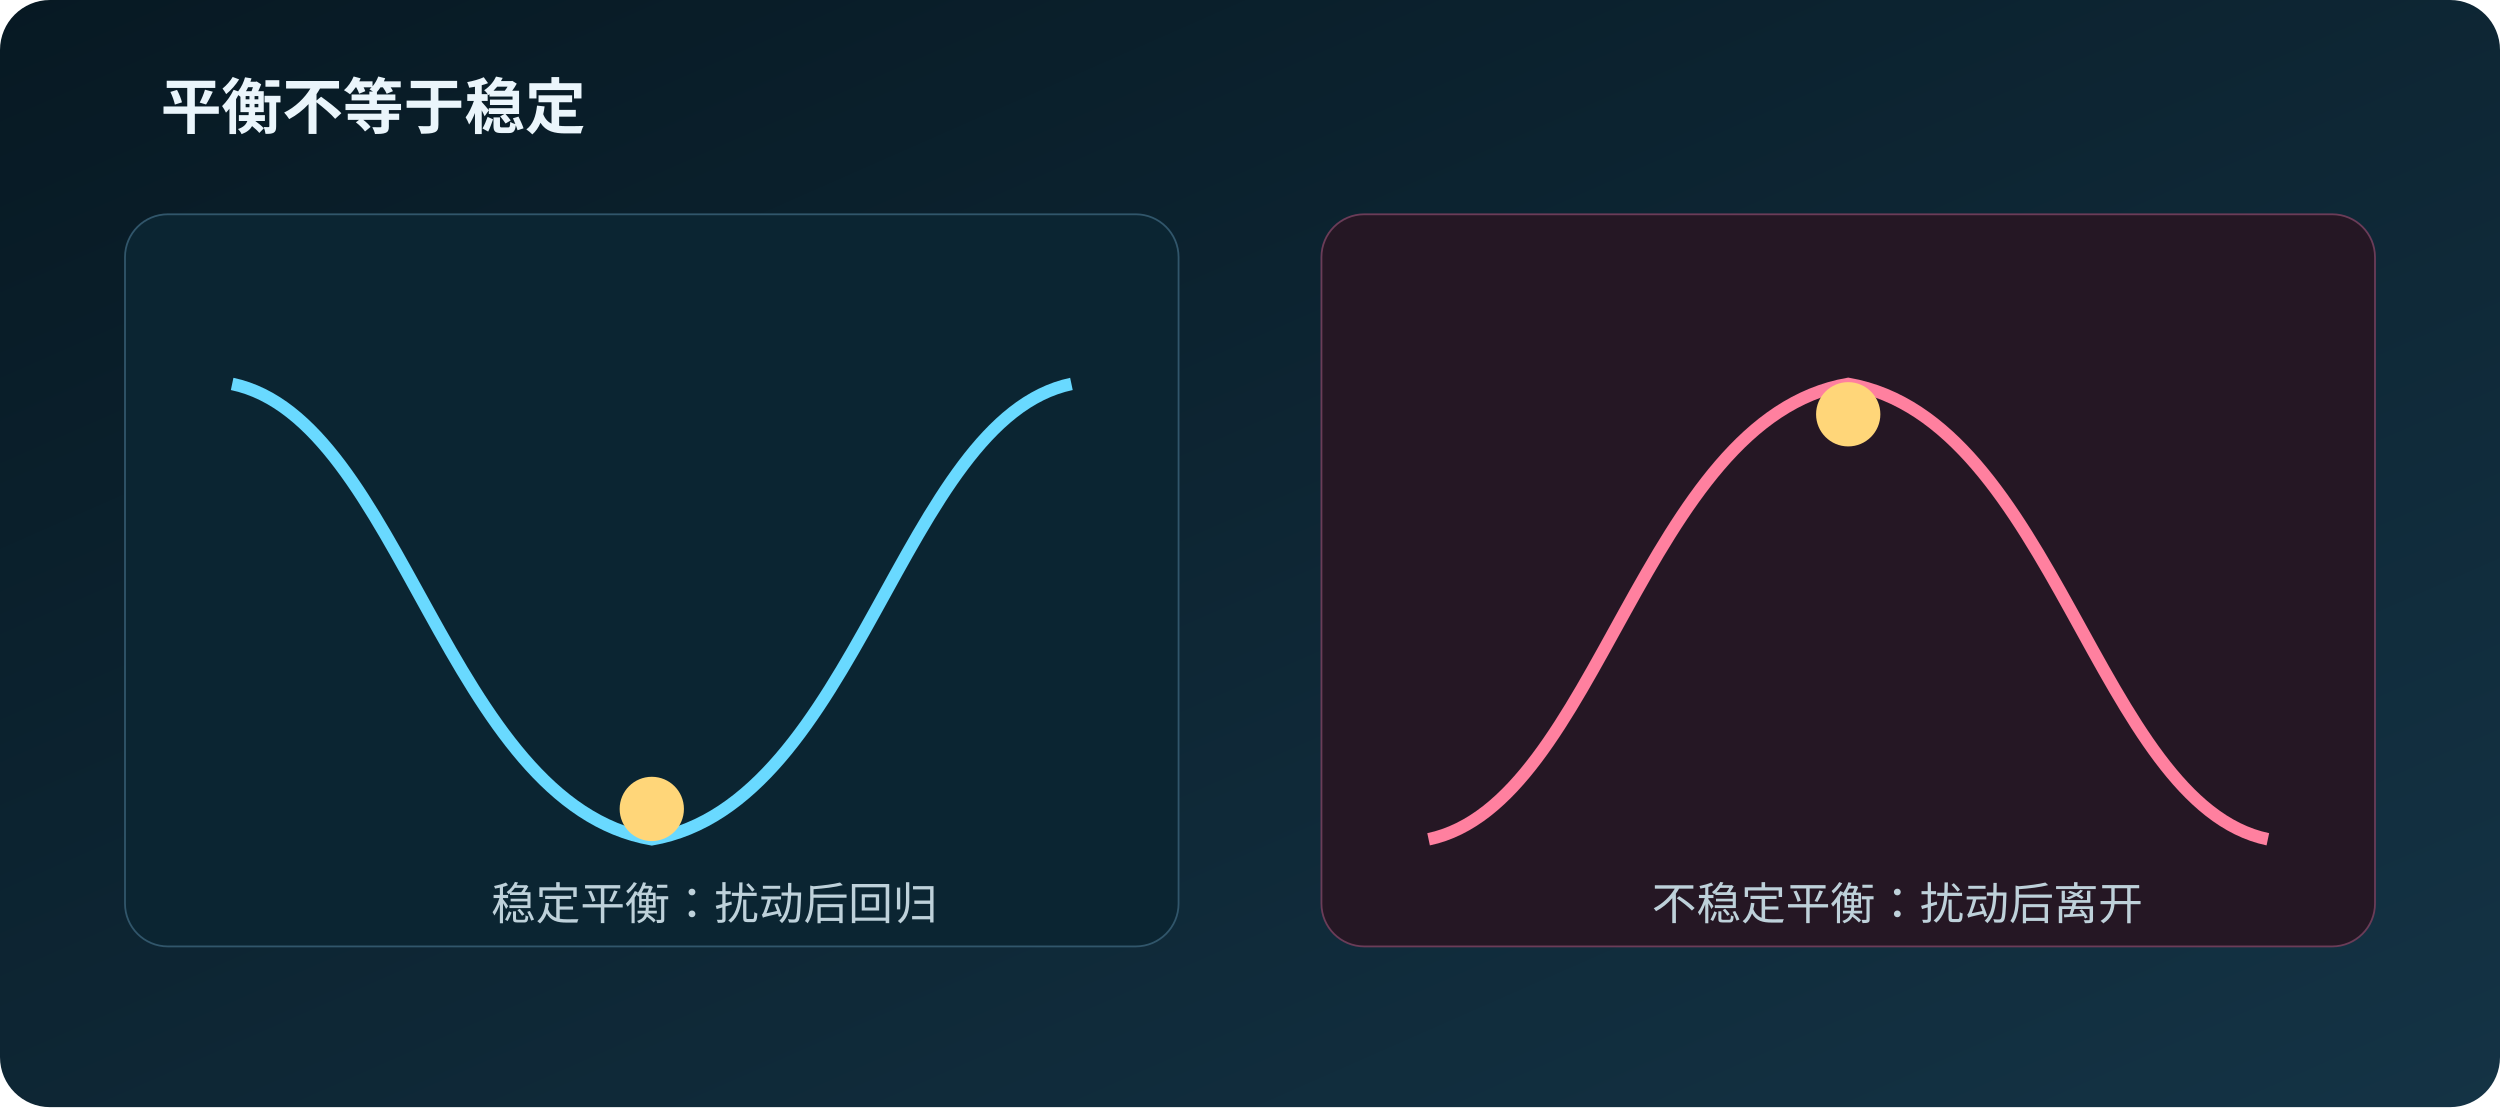
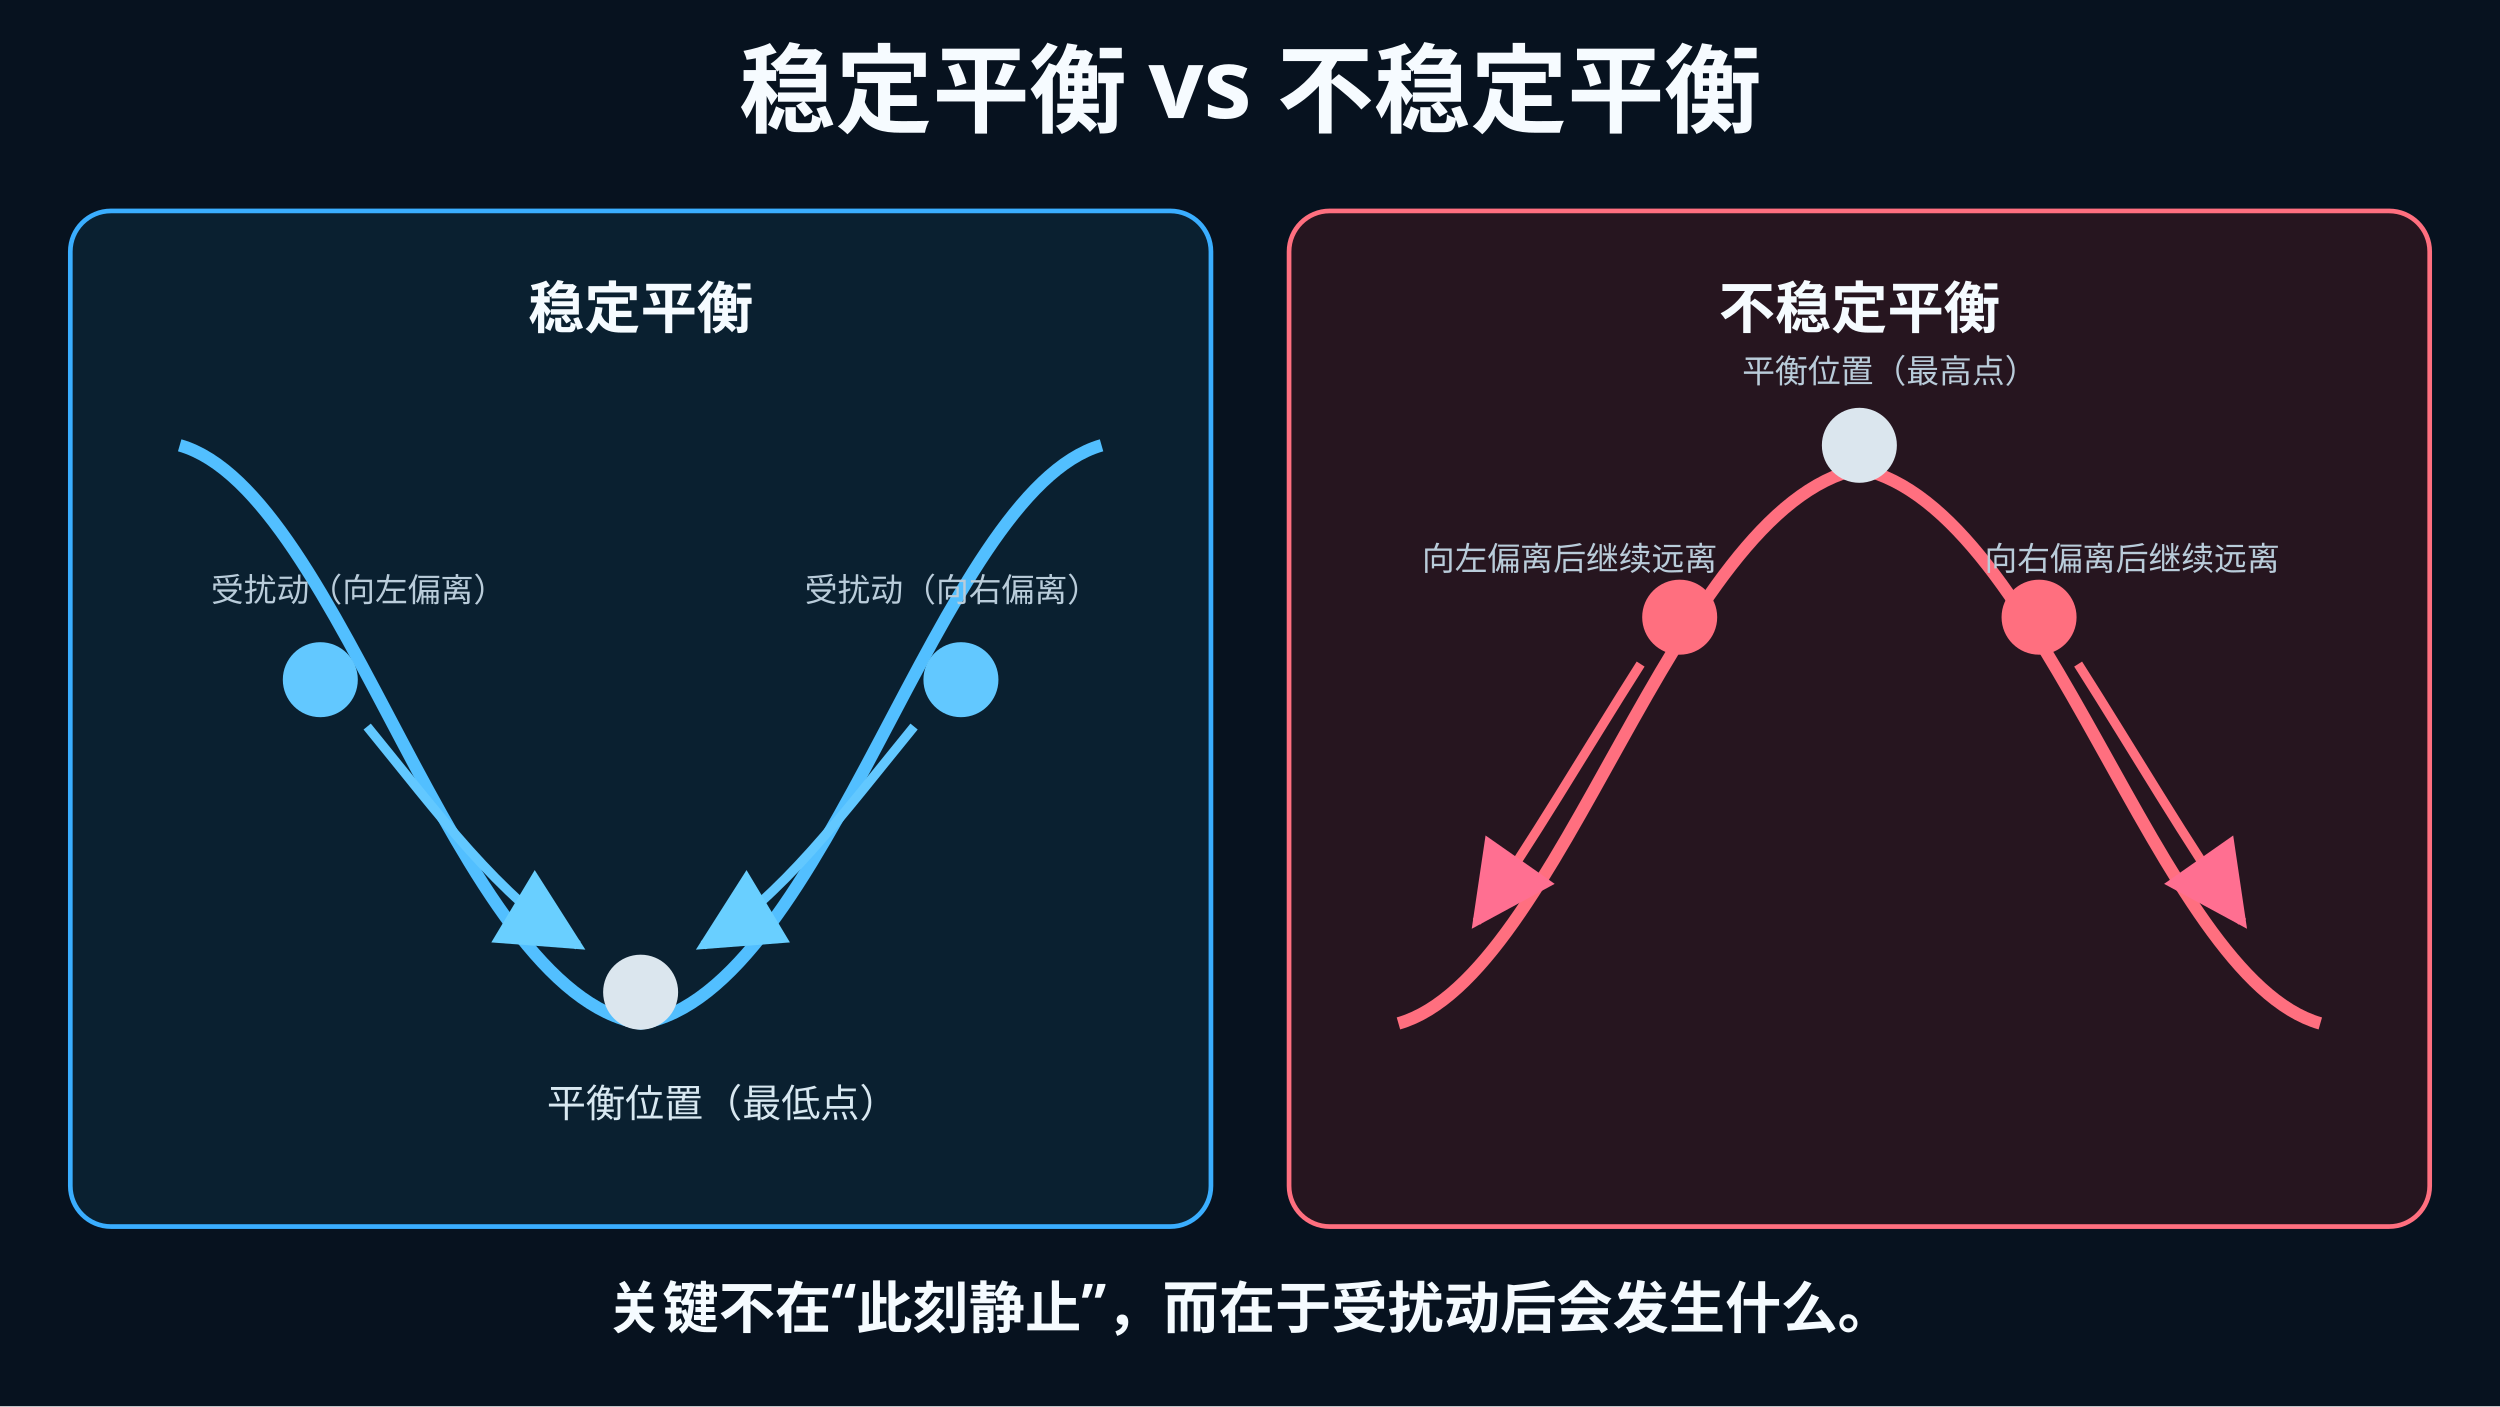
- <svg xmlns="http://www.w3.org/2000/svg" width="1400" height="620" viewBox="0 0 1400 620">
+ <svg xmlns="http://www.w3.org/2000/svg" width="1600" height="900" viewBox="0 0 1600 900">
  <defs>
-     <style>.t{font:700 34px "Noto Sans SC","Microsoft YaHei",sans-serif;fill:#eaf5fb}.l{font:500 25px "Noto Sans SC","Microsoft YaHei",sans-serif;fill:#bed1da}</style>
-     <linearGradient id="b" x1="0" y1="0" x2="1" y2="1">
-       <stop stop-color="#071923" />
-       <stop offset="1" stop-color="#143345" />
+     <linearGradient id="bg" x1="0" y1="0" x2="1" y2="1">
+       <stop offset="0" stop-color="#07121f" />
+       <stop offset="1" stop-color="#10263a" />
    </linearGradient>
+     <filter id="glow">
+       <feGaussianBlur stdDeviation="8" result="b" />
+       <feMerge>
+         <feMergeNode in="b" />
+         <feMergeNode in="SourceGraphic" />
+       </feMerge>
+     </filter>
+     <marker id="arrB" viewBox="0 0 10 10" refX="9" refY="5" markerWidth="9" markerHeight="9" orient="auto">
+       <path d="M0 0L10 5L0 10Z" fill="#69cfff" />
+     </marker>
+     <marker id="arrY" viewBox="0 0 10 10" refX="9" refY="5" markerWidth="9" markerHeight="9" orient="auto">
+       <path d="M0 0L10 5L0 10Z" fill="#ffd166" />
+     </marker>
+     <marker id="arrR" viewBox="0 0 10 10" refX="9" refY="5" markerWidth="9" markerHeight="9" orient="auto">
+       <path d="M0 0L10 5L0 10Z" fill="#ff6f91" />
+     </marker>
+     <style>.title{font:700 62px 'Noto Sans SC','Microsoft YaHei',sans-serif;fill:#f6fbff}.sub{font:500 30px 'Noto Sans SC','Microsoft YaHei',sans-serif;fill:#bcd0df}.series{font:600 26px 'Noto Sans SC','Microsoft YaHei',sans-serif;fill:#6fd6ff;letter-spacing:4px}.h{font:700 36px 'Noto Sans SC','Microsoft YaHei',sans-serif;fill:#f5fbff}.t{font:500 25px 'Noto Sans SC','Microsoft YaHei',sans-serif;fill:#d8e8f1}.sm{font:500 21px 'Noto Sans SC','Microsoft YaHei',sans-serif;fill:#b9ccda}.math{font:italic 32px Georgia,'Times New Roman',serif;fill:#f7fbff}</style>
  </defs>
-   <rect width="1400" height="620" rx="28" fill="url(#b)" />
-   <text x="90" y="72" class="t">平衡不等于稳定</text>
-   <g transform="translate(70 120)">
-     <rect width="590" height="410" rx="24" fill="#0b2532" stroke="#31566b" />
-     <path d="M60 95 C155 115 180 330 295 350 C410 330 435 115 530 95" fill="none" stroke="#69d9ff" stroke-width="7" />
-     <circle cx="295" cy="333" r="18" fill="#ffd679" />
-     <text x="205" y="395" class="l">稳定平衡：扰动后回归</text>
+   <rect width="1600" height="900" fill="#07121f" />
+   <text x="800" y="80" text-anchor="middle" class="title">稳定平衡 vs 不稳定平衡</text>
+   <g transform="translate(45 135)">
+     <rect width="730" height="650" rx="26" fill="#0a2030" stroke="#3aaeff" stroke-width="3" />
+     <text x="365" y="75" text-anchor="middle" class="h" fill="#69cfff">稳定平衡</text>
+     <path d="M70 150 C175 180 245 500 365 520 C485 500 555 180 660 150" fill="none" stroke="#52bfff" stroke-width="8" />
+     <circle cx="365" cy="500" r="24" fill="#dbe6ee" />
+     <text x="305" y="580" class="t">平衡位置（最低点）</text>
+     <circle cx="160" cy="300" r="24" fill="#62c8ff" />
+     <circle cx="570" cy="300" r="24" fill="#62c8ff" />
+     <path d="M190 330 C235 385 275 440 325 470" fill="none" stroke="#62c8ff" stroke-width="6" marker-end="url(#arrB)" />
+     <path d="M540 330 C495 385 455 440 405 470" fill="none" stroke="#62c8ff" stroke-width="6" marker-end="url(#arrB)" />
+     <text x="90" y="250" class="sm">受扰动（向左偏离）</text>
+     <text x="470" y="250" class="sm">受扰动（向右偏离）</text>
  </g>
-   <g transform="translate(740 120)">
-     <rect width="590" height="410" rx="24" fill="#251724" stroke="#6b3c58" />
-     <path d="M60 350 C155 330 180 115 295 95 C410 115 435 330 530 350" fill="none" stroke="#ff809f" stroke-width="7" />
-     <circle cx="295" cy="112" r="18" fill="#ffd679" />
-     <text x="185" y="395" class="l">不稳定平衡：扰动后离开</text>
+   <g transform="translate(825 135)">
+     <rect width="730" height="650" rx="26" fill="#26151f" stroke="#ff6f7f" stroke-width="3" />
+     <text x="365" y="75" text-anchor="middle" class="h" fill="#ff8698">不稳定平衡</text>
+     <path d="M70 520 C175 490 245 190 365 165 C485 190 555 490 660 520" fill="none" stroke="#ff6f7f" stroke-width="8" />
+     <circle cx="365" cy="150" r="24" fill="#dbe6ee" />
+     <text x="290" y="110" class="sm">平衡位置（最高点）</text>
+     <circle cx="250" cy="260" r="24" fill="#ff6f7f" />
+     <circle cx="480" cy="260" r="24" fill="#ff6f7f" />
+     <path d="M225 290 C190 345 155 405 120 455" fill="none" stroke="#ff6f7f" stroke-width="6" marker-end="url(#arrR)" />
+     <path d="M505 290 C540 345 575 405 610 455" fill="none" stroke="#ff6f7f" stroke-width="6" marker-end="url(#arrR)" />
+     <text x="85" y="230" class="sm">向左偏离后继续远离</text>
+     <text x="445" y="230" class="sm">向右偏离后继续远离</text>
  </g>
+   <text x="800" y="850" text-anchor="middle" class="h" font-size="32">关键不在“此刻静止”，而在于受扰动后会发生什么。</text>
</svg>
